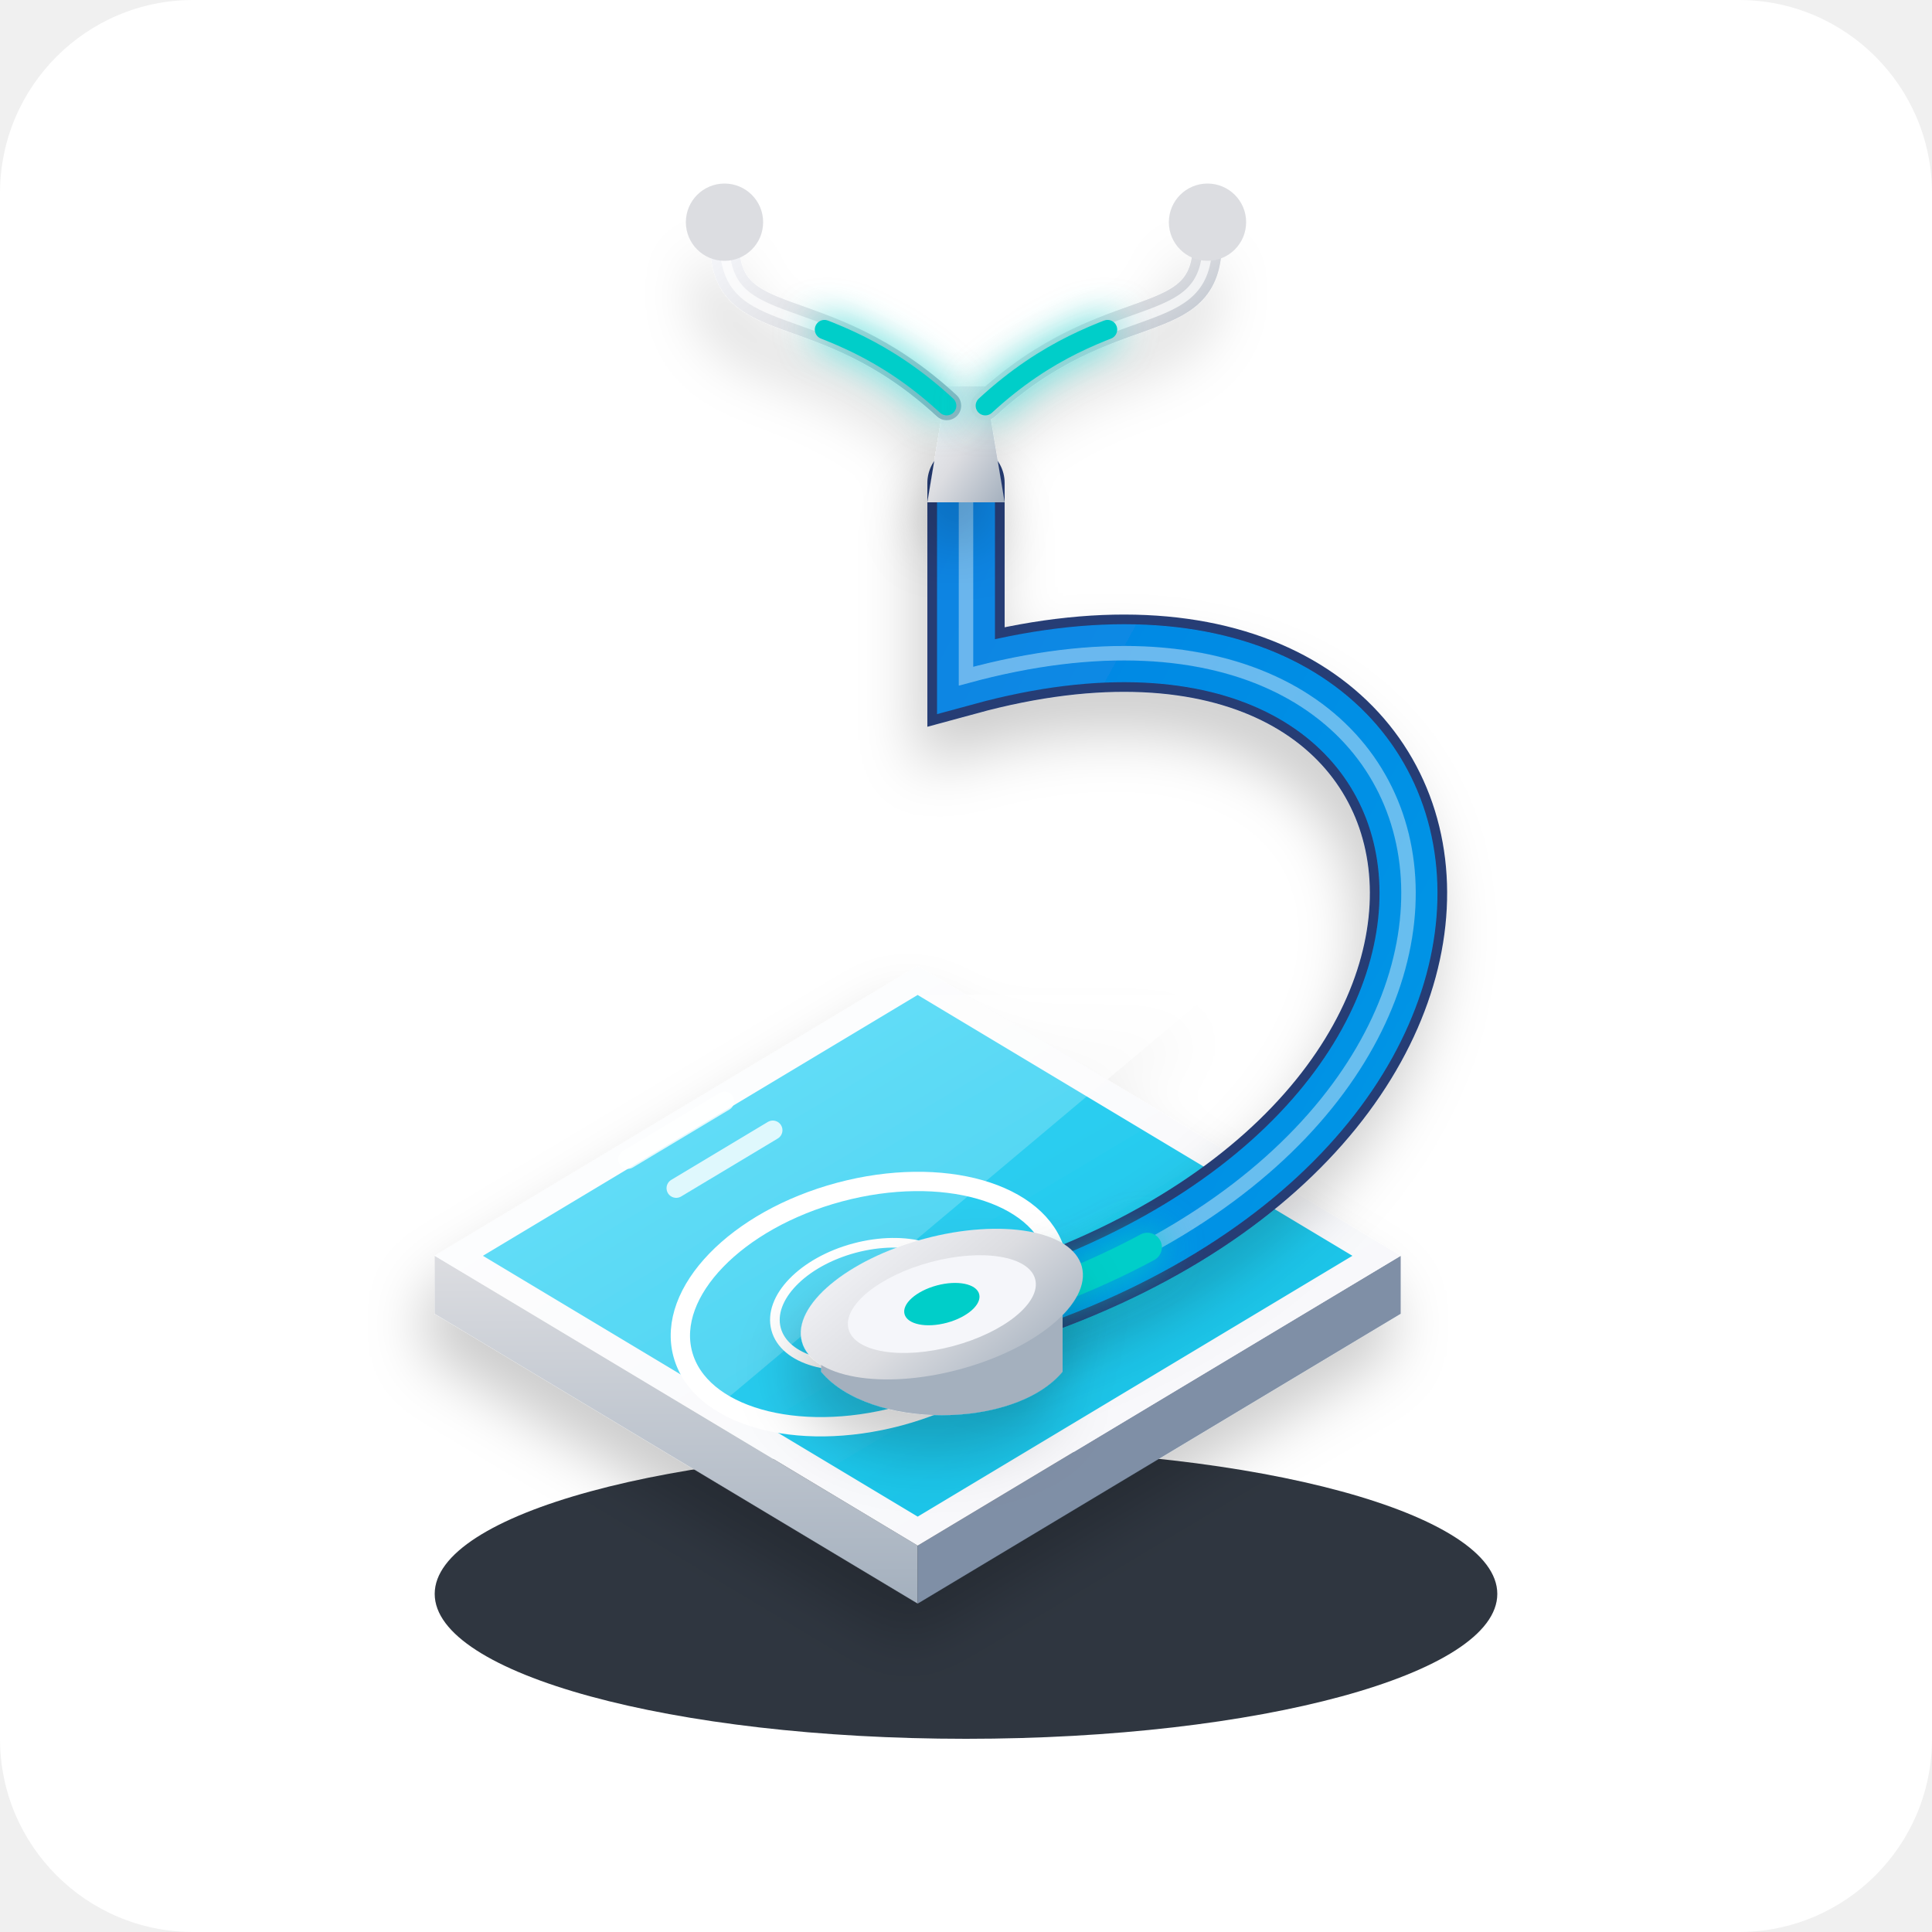
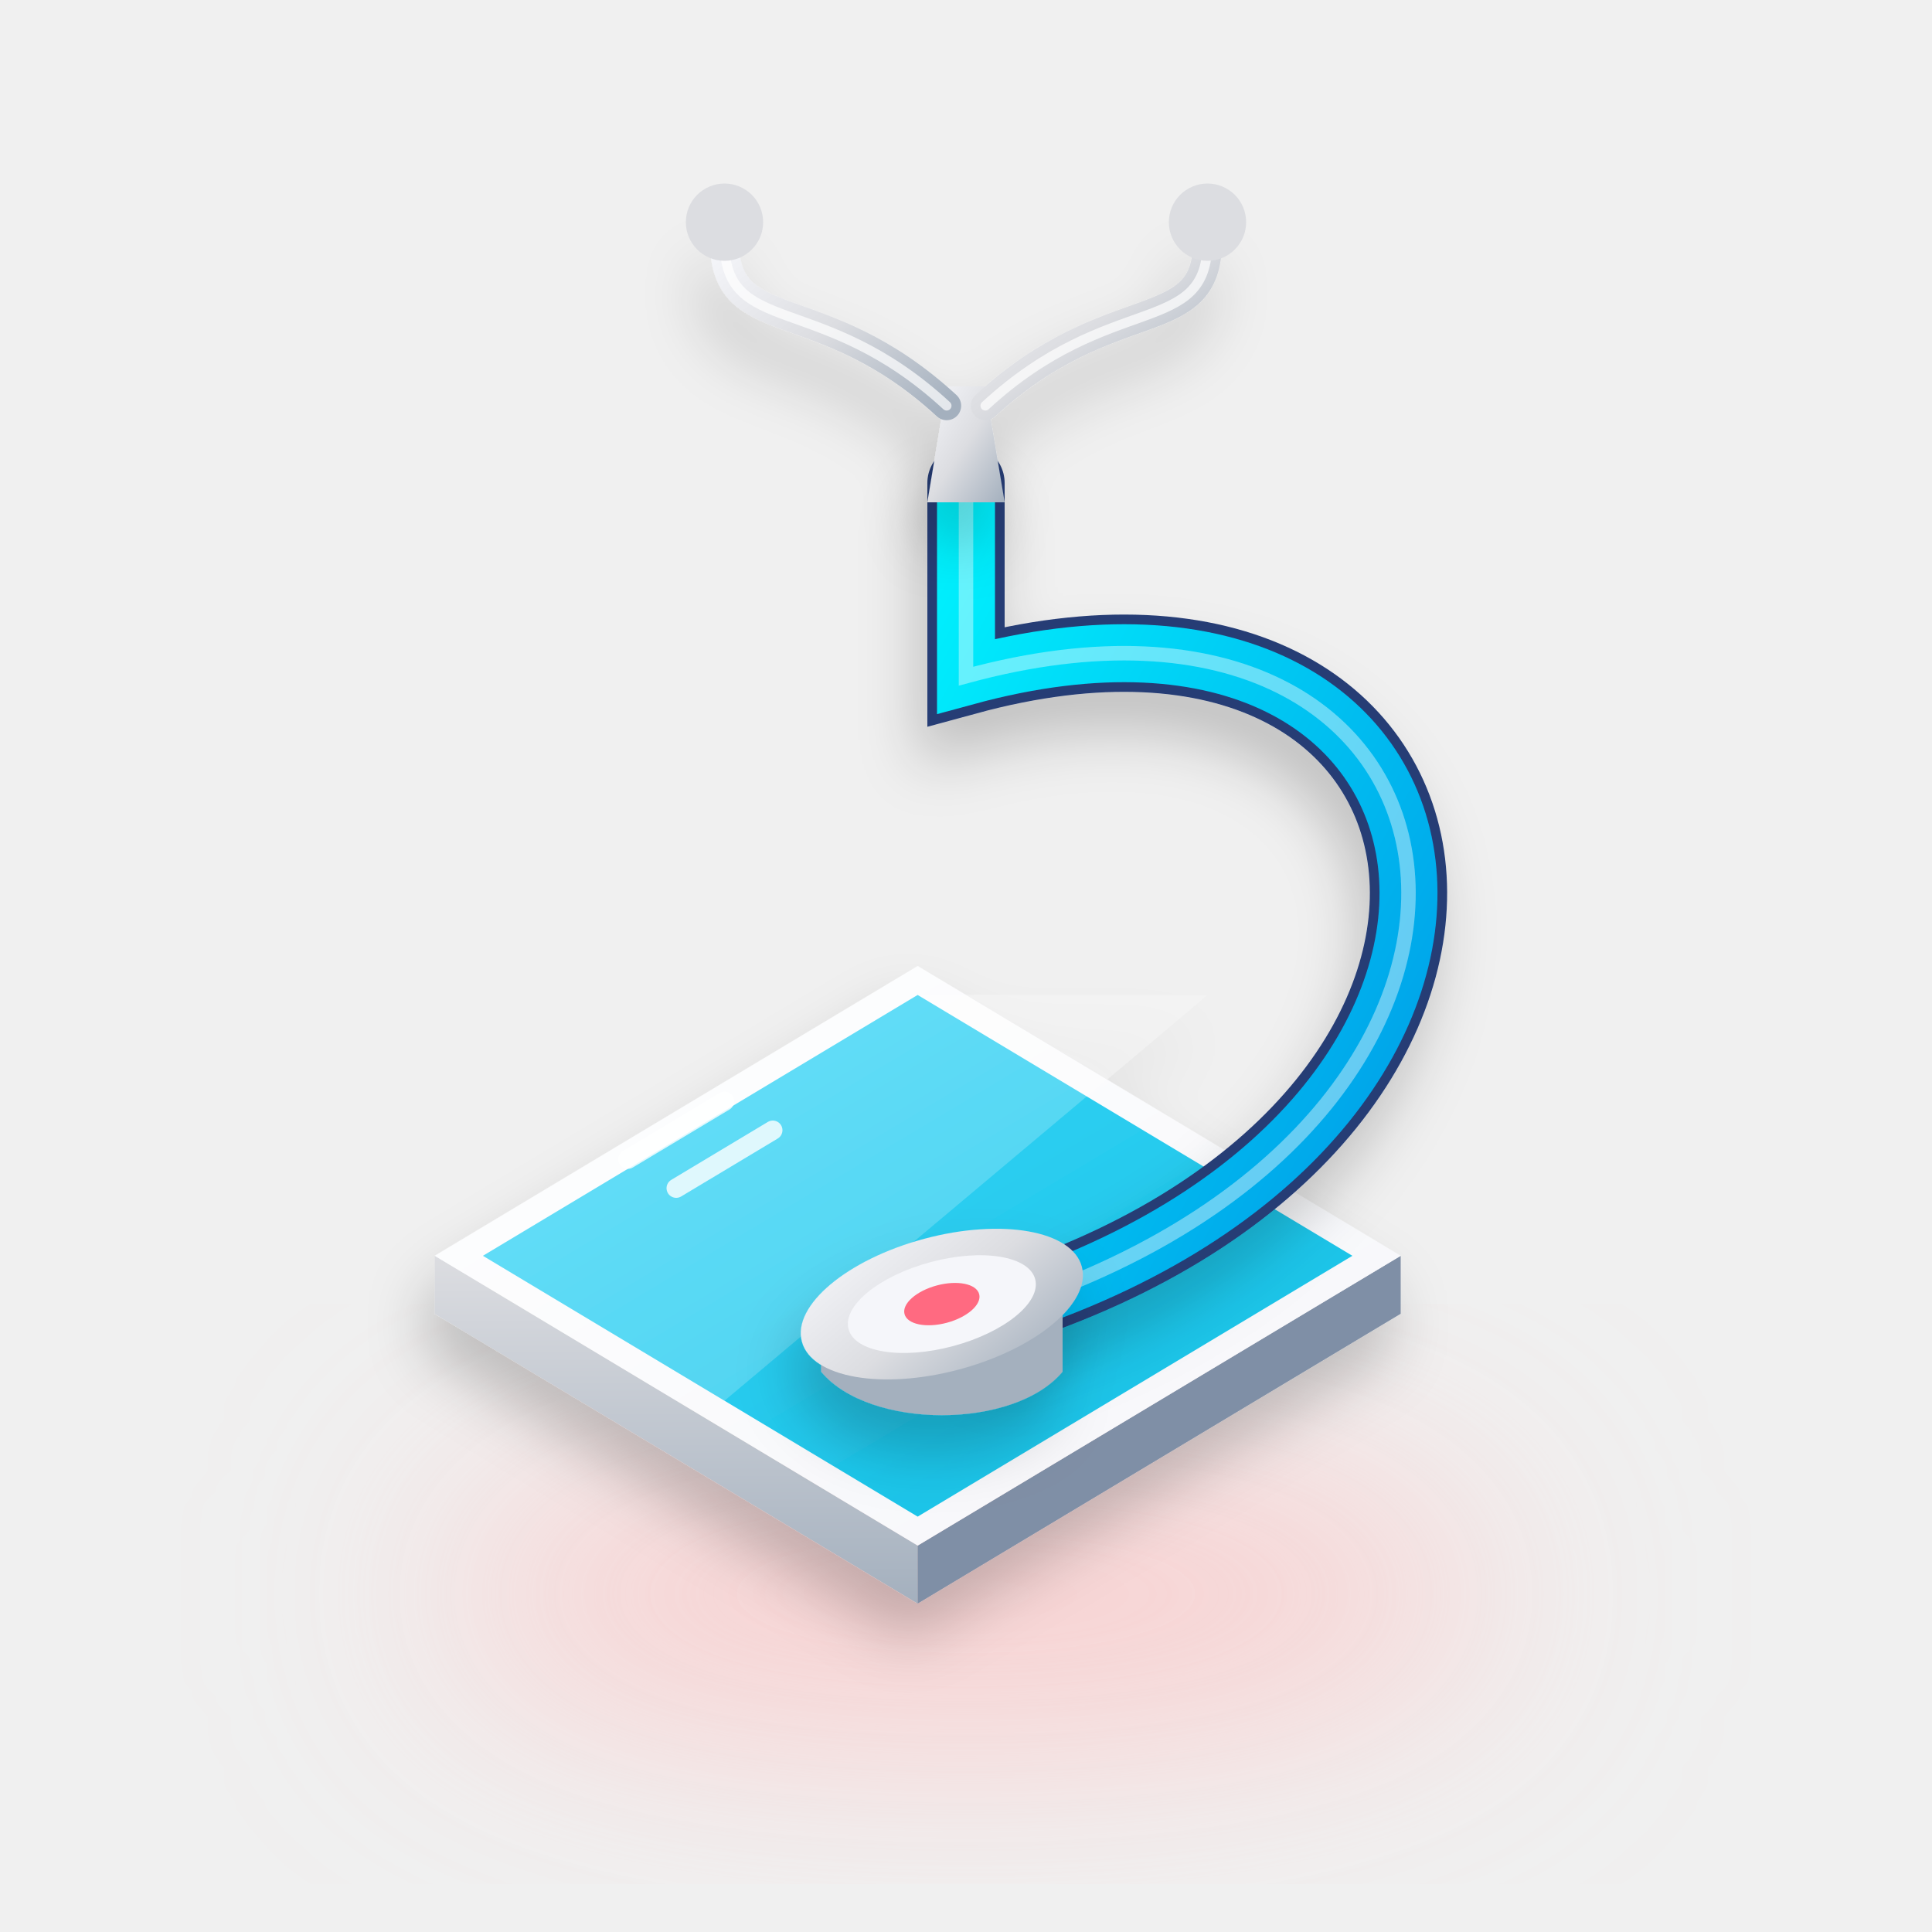
<svg xmlns="http://www.w3.org/2000/svg" viewBox="0 0 200 200" width="100%" height="100%">
  <defs>
+     <filter id="textbookShadowBlur" x="-50%" y="-50%" width="200%" height="200%">
+       <feGaussianBlur in="SourceGraphic" stdDeviation="12" />
+     </filter>
    <style>
-       /* 1. Phone Screen Medical Scan */
-       .screen-scan {
-         animation: radarSweep 3s ease-in-out infinite;
-         transform-origin: 90px 130px;
+ 
+       svg {
+         background: radial-gradient(circle at center, #ffffff 0%, #ffe3e6 100%);
+         /* Ensure it covers the full viewport without being constrained by viewBox layout */
+         width: 100vw;
+         height: 100vh;
+         margin: 0;
+         padding: 0;
+         overflow: hidden;
      }
- 
+     
+       svg { cursor: pointer; }
+       /* --- 5s NARRATIVE ANIMATION SEQUENCE --- */
+       /* Story: Stethoscope rests. A large holographic heart appears and begins beating (0-1.5s) to The phone AI detects the heartbeat and scans it (1.5-3.5s) to Heartbeat data pulses up the tube to the earpieces (3.5-5s) */
+       /* 1. Holographic Beating Heart */
+       .holo-heart {
+         transform-origin: 100px 90px;
+         opacity: 0;
+       }
+       svg:hover .holo-heart {
+         animation: heartBeatSequence 5s forwards;
+       }
+       @keyframes heartBeatSequence {
+         0%, 9% { transform: scale(0); opacity: 0; }
+         10%, 15% { transform: scale(1.1); opacity: 0.8; }
+         16%, 20% { transform: scale(1); opacity: 0.8; }
+         /* Beating begins */
+         25%, 35%, 45%, 55%, 65% { transform: scale(1.1); filter: drop-shadow(0 0 10px #ff6b81); }
+         30%, 40%, 50%, 60%, 70% { transform: scale(1); filter: drop-shadow(0 0 4px #ff6b81); }
+         85%, 100% { transform: scale(0); opacity: 0; }
+       }
+       /* 2. Stethoscope Reacts to Heartbeat */
+       .steth-assembly { transform-origin: 100px 100px; }
+       svg:hover .steth-assembly {
+         animation: stethoscopeReact 5s cubic-bezier(0.25, 1, 0.5, 1) forwards;
+       }
+       @keyframes stethoscopeReact {
+         0%, 15% { transform: translateY(0px); }
+         16%, 70% { transform: translateY(4px); } /* Pushed down by the "weight" of the heart */
+         80%, 100% { transform: translateY(0px); }
+       }
+       /* 3. Phone Screen AI Radar Scan */
+       .screen-scan { transform-origin: 90px 130px; opacity: 0; }
+       svg:hover .scan-wave-1 { animation: radarSweep 5s ease-out forwards; animation-delay: 1.5s; }
+       svg:hover .scan-wave-2 { animation: radarSweep 5s ease-out forwards; animation-delay: 2.2s; }
+       svg:hover .scan-wave-3 { animation: radarSweep 5s ease-out forwards; animation-delay: 2.9s; }
      @keyframes radarSweep {
-         0% { transform: scale(0); opacity: 0; }
-         20% { transform: scale(0.5); opacity: 0.8; }
-         60% { transform: scale(1.5); opacity: 0; }
-         100% { transform: scale(1.5); opacity: 0; }
+         0%, 9% { transform: scale(0.2); opacity: 0; }
+         10% { transform: scale(0.5); opacity: 1; filter: drop-shadow(0 0 8px #ffffff); } 
+         50%, 100% { transform: scale(3.5); opacity: 0; } 
      }
- 
-       /* 2. Data traveling UP the entire stethoscope tube */
-       .data-travel {
-         /* The path length is roughly 180 */
-         stroke-dasharray: 15 200;
-         animation: flowUpTube 3s cubic-bezier(0.45, 0, 0.55, 1) infinite;
+       /* Screen blinks thinking */
+       .med-screen-glow { opacity: 0; }
+       svg:hover .med-screen-glow { animation: screenThink 5s forwards; }
+       @keyframes screenThink {
+         0%, 25% { opacity: 0; }
+         26%, 80% { opacity: 0.8; filter: brightness(1.8) hue-rotate(90deg); } /* Turns from blue to green/cyan */
+         85%, 100% { opacity: 0; }
      }
- 
+       /* 4. Data flowing up the tube */
+       .data-travel { stroke-dasharray: 20 200; stroke-dashoffset: 200; opacity: 0; }
+       svg:hover .data-travel {
+         animation: flowUpTube 5s cubic-bezier(0.45, 0, 0.55, 1) forwards;
+       }
      @keyframes flowUpTube {
-         0%, 15% { stroke-dashoffset: 200; opacity: 0; }
-         20% { opacity: 1; }
-         75% { stroke-dashoffset: 0; opacity: 1; }
-         80%, 100% { stroke-dashoffset: 0; opacity: 0; }
+         0%, 65% { stroke-dashoffset: 200; opacity: 0; }
+         66% { opacity: 1; }
+         85% { stroke-dashoffset: -50; opacity: 1; filter: drop-shadow(0 0 6px #ff6b81); stroke: #ff6b81; } /* Red heartbeat data */
+         90%, 100% { stroke-dashoffset: -100; opacity: 0; }
      }
- 
-       /* 3. Earpieces glowing when data arrives */
-       .earpiece-glow {
-         animation: receiveData 3s ease-in-out infinite;
+       /* 5. Earpieces light up */
+       .earpiece-glow { fill: #dcdde1; }
+       svg:hover .earpiece-glow {
+         animation: receiveData 5s forwards;
      }
- 
      @keyframes receiveData {
-         0%, 70% { fill: #dcdde1; filter: none; }
-         75%, 85% { fill: #00cec9; filter: drop-shadow(0px 0px 4px #00cec9); }
-         95%, 100% { fill: #dcdde1; filter: none; }
+         0%, 80% { fill: #dcdde1; filter: none; transform: scale(1); }
+         81%, 95% { fill: #ff6b81; filter: drop-shadow(0px 0px 8px #ff6b81) brightness(1.5); transform: scale(1.5); }
+         100% { fill: #dcdde1; filter: none; transform: scale(1); }
      }
- 
-       /* 4. Soft levitation for the whole stethoscope to make it feel premium */
-       .steth-assembly {
-         animation: premiumHover 6s ease-in-out infinite alternate;
-         transform-origin: 100px 100px;
-       }
- 
-       @keyframes premiumHover {
-         0% { transform: translateY(0px); }
-         100% { transform: translateY(-4px); }
-       }
-       
-       /* 5. Floor Shadow */
-       .floor-shadow {
-         animation: shadowBreathe 6s ease-in-out infinite alternate;
-         transform-origin: 100px 170px;
-       }
- 
-       @keyframes shadowBreathe {
-         0% { transform: scale(1); opacity: 0.15; }
-         100% { transform: scale(1.05); opacity: 0.1; }
-       }
-     </style>
+       /* Base Float Float */
+       .floating-base { transform-origin: 100px 100px; }
+       svg:hover .floating-base { animation: nullFloat 5s forwards; }
+       </style>
    <linearGradient id="phoneBody" x1="0%" y1="0%" x2="100%" y2="100%">
      <stop offset="0%" stop-color="#ffffff" />
      <stop offset="100%" stop-color="#f5f6fa" />
    </linearGradient>
    <linearGradient id="phoneEdge" x1="0%" y1="0%" x2="0%" y2="100%">
      <stop offset="0%" stop-color="#dcdde1" />
      <stop offset="100%" stop-color="#a4b0be" />
    </linearGradient>
    <linearGradient id="medScreen" x1="0%" y1="0%" x2="100%" y2="100%">
      <stop offset="0%" stop-color="#48dbfb" />
      <stop offset="100%" stop-color="#0abde3" />
    </linearGradient>
    <linearGradient id="tubeColor" x1="0%" y1="0%" x2="100%" y2="100%">
-       <stop offset="0%" stop-color="#0984e3" />
+       <stop offset="0%" stop-color="#00f2fe" />
      <stop offset="100%" stop-color="#0097e6" />
    </linearGradient>
    <linearGradient id="steelMetal" x1="0%" y1="0%" x2="100%" y2="100%">
      <stop offset="0%" stop-color="#f5f6fa" />
      <stop offset="50%" stop-color="#dcdde1" />
      <stop offset="100%" stop-color="#a4b0be" />
    </linearGradient>
    <filter id="softShadow" x="-50%" y="-50%" width="200%" height="200%">
      <feGaussianBlur in="SourceAlpha" stdDeviation="3" />
      <feOffset dx="-1" dy="4" result="offsetblur" />
      <feComponentTransfer>
        <feFuncA type="linear" slope="0.2" />
      </feComponentTransfer>
      <feMerge>
        <feMergeNode />
        <feMergeNode in="SourceGraphic" />
      </feMerge>
    </filter>
    <filter id="glow" x="-50%" y="-50%" width="200%" height="200%">
      <feGaussianBlur in="SourceGraphic" stdDeviation="2" result="blur" />
      <feMerge>
        <feMergeNode in="blur" />
        <feMergeNode in="SourceGraphic" />
      </feMerge>
    </filter>
  </defs>
-   <rect width="200" height="200" fill="#ffffff" rx="20" />
-   <ellipse cx="100" cy="165" rx="55" ry="15" fill="#2f3640" class="floor-shadow" />
-   <g filter="url(#softShadow)">
+   <ellipse cx="100" cy="165" rx="55" ry="15" fill="#ffb8b8" filter="url(#textbookShadowBlur)" opacity="0.6" class="floor-shadow" />
+   <g filter="url(#softShadow)" class="steth-assembly">
    <path d="M 45 130 L 95 160 L 95 166 L 45 136 Z" fill="url(#phoneEdge)" />
    <path d="M 95 160 L 145 130 L 145 136 L 95 166 Z" fill="#7f8fa6" />
    <path d="M 45 130 L 95 160 L 145 130 L 95 100 Z" fill="url(#phoneBody)" />
    <path d="M 50 130 L 95 157 L 140 130 L 95 103 Z" fill="url(#medScreen)" />
+     <path d="M 50 130 L 95 157 L 140 130 L 95 103 Z" fill="#ffffff" class="med-screen-glow" />
    <polygon points="50,130 75,145 125,103 95,103" fill="#ffffff" opacity="0.2" />
-     <ellipse cx="90" cy="135" rx="20" ry="12" fill="none" stroke="#ffffff" stroke-width="2" class="screen-scan" transform="rotate(-15 90 135)" />
-     <ellipse cx="90" cy="135" rx="10" ry="6" fill="none" stroke="#ffffff" stroke-width="1" class="screen-scan" transform="rotate(-15 90 135)" style="animation-delay: 0.2s;" />
+     <ellipse cx="90" cy="135" rx="20" ry="12" fill="none" stroke="#ffffff" stroke-width="2" class="screen-scan scan-wave-1" transform="rotate(-15 90 135)" />
+     <ellipse cx="90" cy="135" rx="20" ry="12" fill="none" stroke="#ffffff" stroke-width="2" class="screen-scan scan-wave-2" transform="rotate(-15 90 135)" />
+     <ellipse cx="90" cy="135" rx="20" ry="12" fill="none" stroke="#ffffff" stroke-width="2" class="screen-scan scan-wave-3" transform="rotate(-15 90 135)" />
    <g stroke="#ffffff" stroke-width="2" stroke-linecap="round" opacity="0.8">
      <line x1="65" y1="120" x2="75" y2="114" />
      <line x1="70" y1="123" x2="80" y2="117" />
    </g>
  </g>
  <g class="steth-assembly">
    <g filter="url(#softShadow)">
      <path id="main-tube" d="M 105 135 C 165 115, 155 55, 100 70 L 100 50" fill="none" stroke="#273c75" stroke-width="8" stroke-linecap="round" />
      <path d="M 105 135 C 165 115, 155 55, 100 70 L 100 50" fill="none" stroke="url(#tubeColor)" stroke-width="6" stroke-linecap="round" />
      <path d="M 105 135 C 165 115, 155 55, 100 70 L 100 50" fill="none" stroke="#ffffff" stroke-width="1.5" stroke-linecap="round" opacity="0.4" />
    </g>
-     <path d="M 105 135 C 165 115, 155 55, 100 70 L 100 50" fill="none" stroke="#00cec9" stroke-width="3" stroke-linecap="round" class="data-travel" filter="url(#glow)" />
+     <path d="M 105 135 C 165 115, 155 55, 100 70 L 100 50" fill="none" stroke="#ff6b81" stroke-width="3" stroke-linecap="round" class="data-travel" />
    <g filter="url(#softShadow)">
      <polygon points="96,52 104,52 102,40 98,40" fill="url(#steelMetal)" />
      <path id="left-ear" d="M 98 42 C 85 30, 75 35, 75 25" fill="none" stroke="url(#steelMetal)" stroke-width="3" stroke-linecap="round" />
      <path d="M 98 42 C 85 30, 75 35, 75 25" fill="none" stroke="#ffffff" stroke-width="1" stroke-linecap="round" opacity="0.7" />
      <path id="right-ear" d="M 102 42 C 115 30, 125 35, 125 25" fill="none" stroke="url(#steelMetal)" stroke-width="3" stroke-linecap="round" />
      <path d="M 102 42 C 115 30, 125 35, 125 25" fill="none" stroke="#ffffff" stroke-width="1" stroke-linecap="round" opacity="0.7" />
    </g>
-     <path d="M 98 42 C 85 30, 75 35, 75 25" fill="none" stroke="#00cec9" stroke-width="2" stroke-linecap="round" class="data-travel" style="animation-delay: 0.1s;" filter="url(#glow)" />
-     <path d="M 102 42 C 115 30, 125 35, 125 25" fill="none" stroke="#00cec9" stroke-width="2" stroke-linecap="round" class="data-travel" style="animation-delay: 0.1s;" filter="url(#glow)" />
-     <circle cx="75" cy="23" r="4" fill="#dcdde1" class="earpiece-glow" />
-     <circle cx="125" cy="23" r="4" fill="#dcdde1" class="earpiece-glow" />
+     <path d="M 98 42 C 85 30, 75 35, 75 25" fill="none" stroke="#ff6b81" stroke-width="3" stroke-linecap="round" class="data-travel" style="animation-delay: 0.1s;" />
+     <path d="M 102 42 C 115 30, 125 35, 125 25" fill="none" stroke="#ff6b81" stroke-width="3" stroke-linecap="round" class="data-travel" style="animation-delay: 0.1s;" />
+     <circle cx="75" cy="23" r="4" class="earpiece-glow" transform-origin="75px 23px" />
+     <circle cx="125" cy="23" r="4" class="earpiece-glow" transform-origin="125px 23px" />
    <g filter="url(#softShadow)">
      <path d="M 105 135 L 100 132 L 98 135 L 103 138 Z" fill="#7f8fa6" />
      <path d="M 85 135 L 85 142 C 90 148, 105 148, 110 142 L 110 135 Z" fill="#a4b0be" />
      <ellipse cx="97.5" cy="135" rx="15" ry="7" fill="url(#steelMetal)" transform="rotate(-15 97.5 135)" />
      <ellipse cx="97.5" cy="135" rx="10" ry="4.5" fill="#f5f6fa" transform="rotate(-15 97.5 135)" />
-       <ellipse cx="97.5" cy="135" rx="4" ry="2" fill="#00cec9" transform="rotate(-15 97.5 135)" />
+       <ellipse cx="97.5" cy="135" rx="4" ry="2" fill="#ff6b81" transform="rotate(-15 97.5 135)" />
+     </g>
+     <g class="holo-heart" filter="url(#glow)">
+       <path d="M 100 105 C 100 105, 80 85, 80 70 A 15 15 0 0 1 100 65 A 15 15 0 0 1 120 70 C 120 85, 100 105, 100 105 Z" fill="#ff6b81" opacity="0.9" />
+       <path d="M 100 100 C 100 100, 85 85, 85 75 A 10 10 0 0 1 100 70 A 10 10 0 0 1 115 75 C 115 85, 100 100, 100 100 Z" fill="#ff6b81" />
+       <path d="M 85 85 L 92 85 L 95 75 L 100 95 L 105 85 L 115 85" fill="none" stroke="#ffffff" stroke-width="1.5" stroke-linecap="round" stroke-linejoin="round" />
    </g>
  </g>
</svg>
